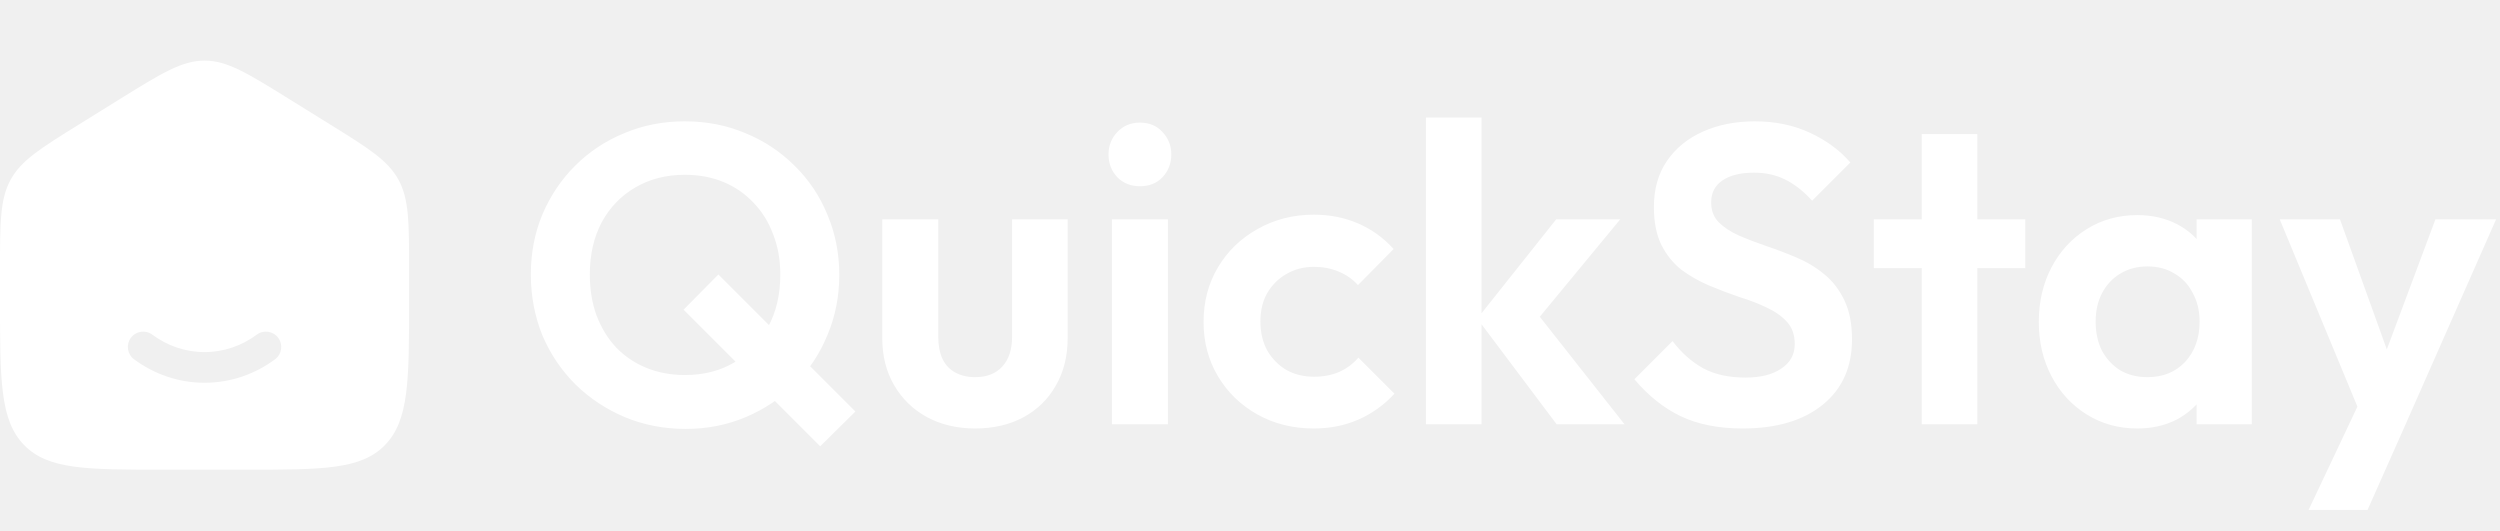
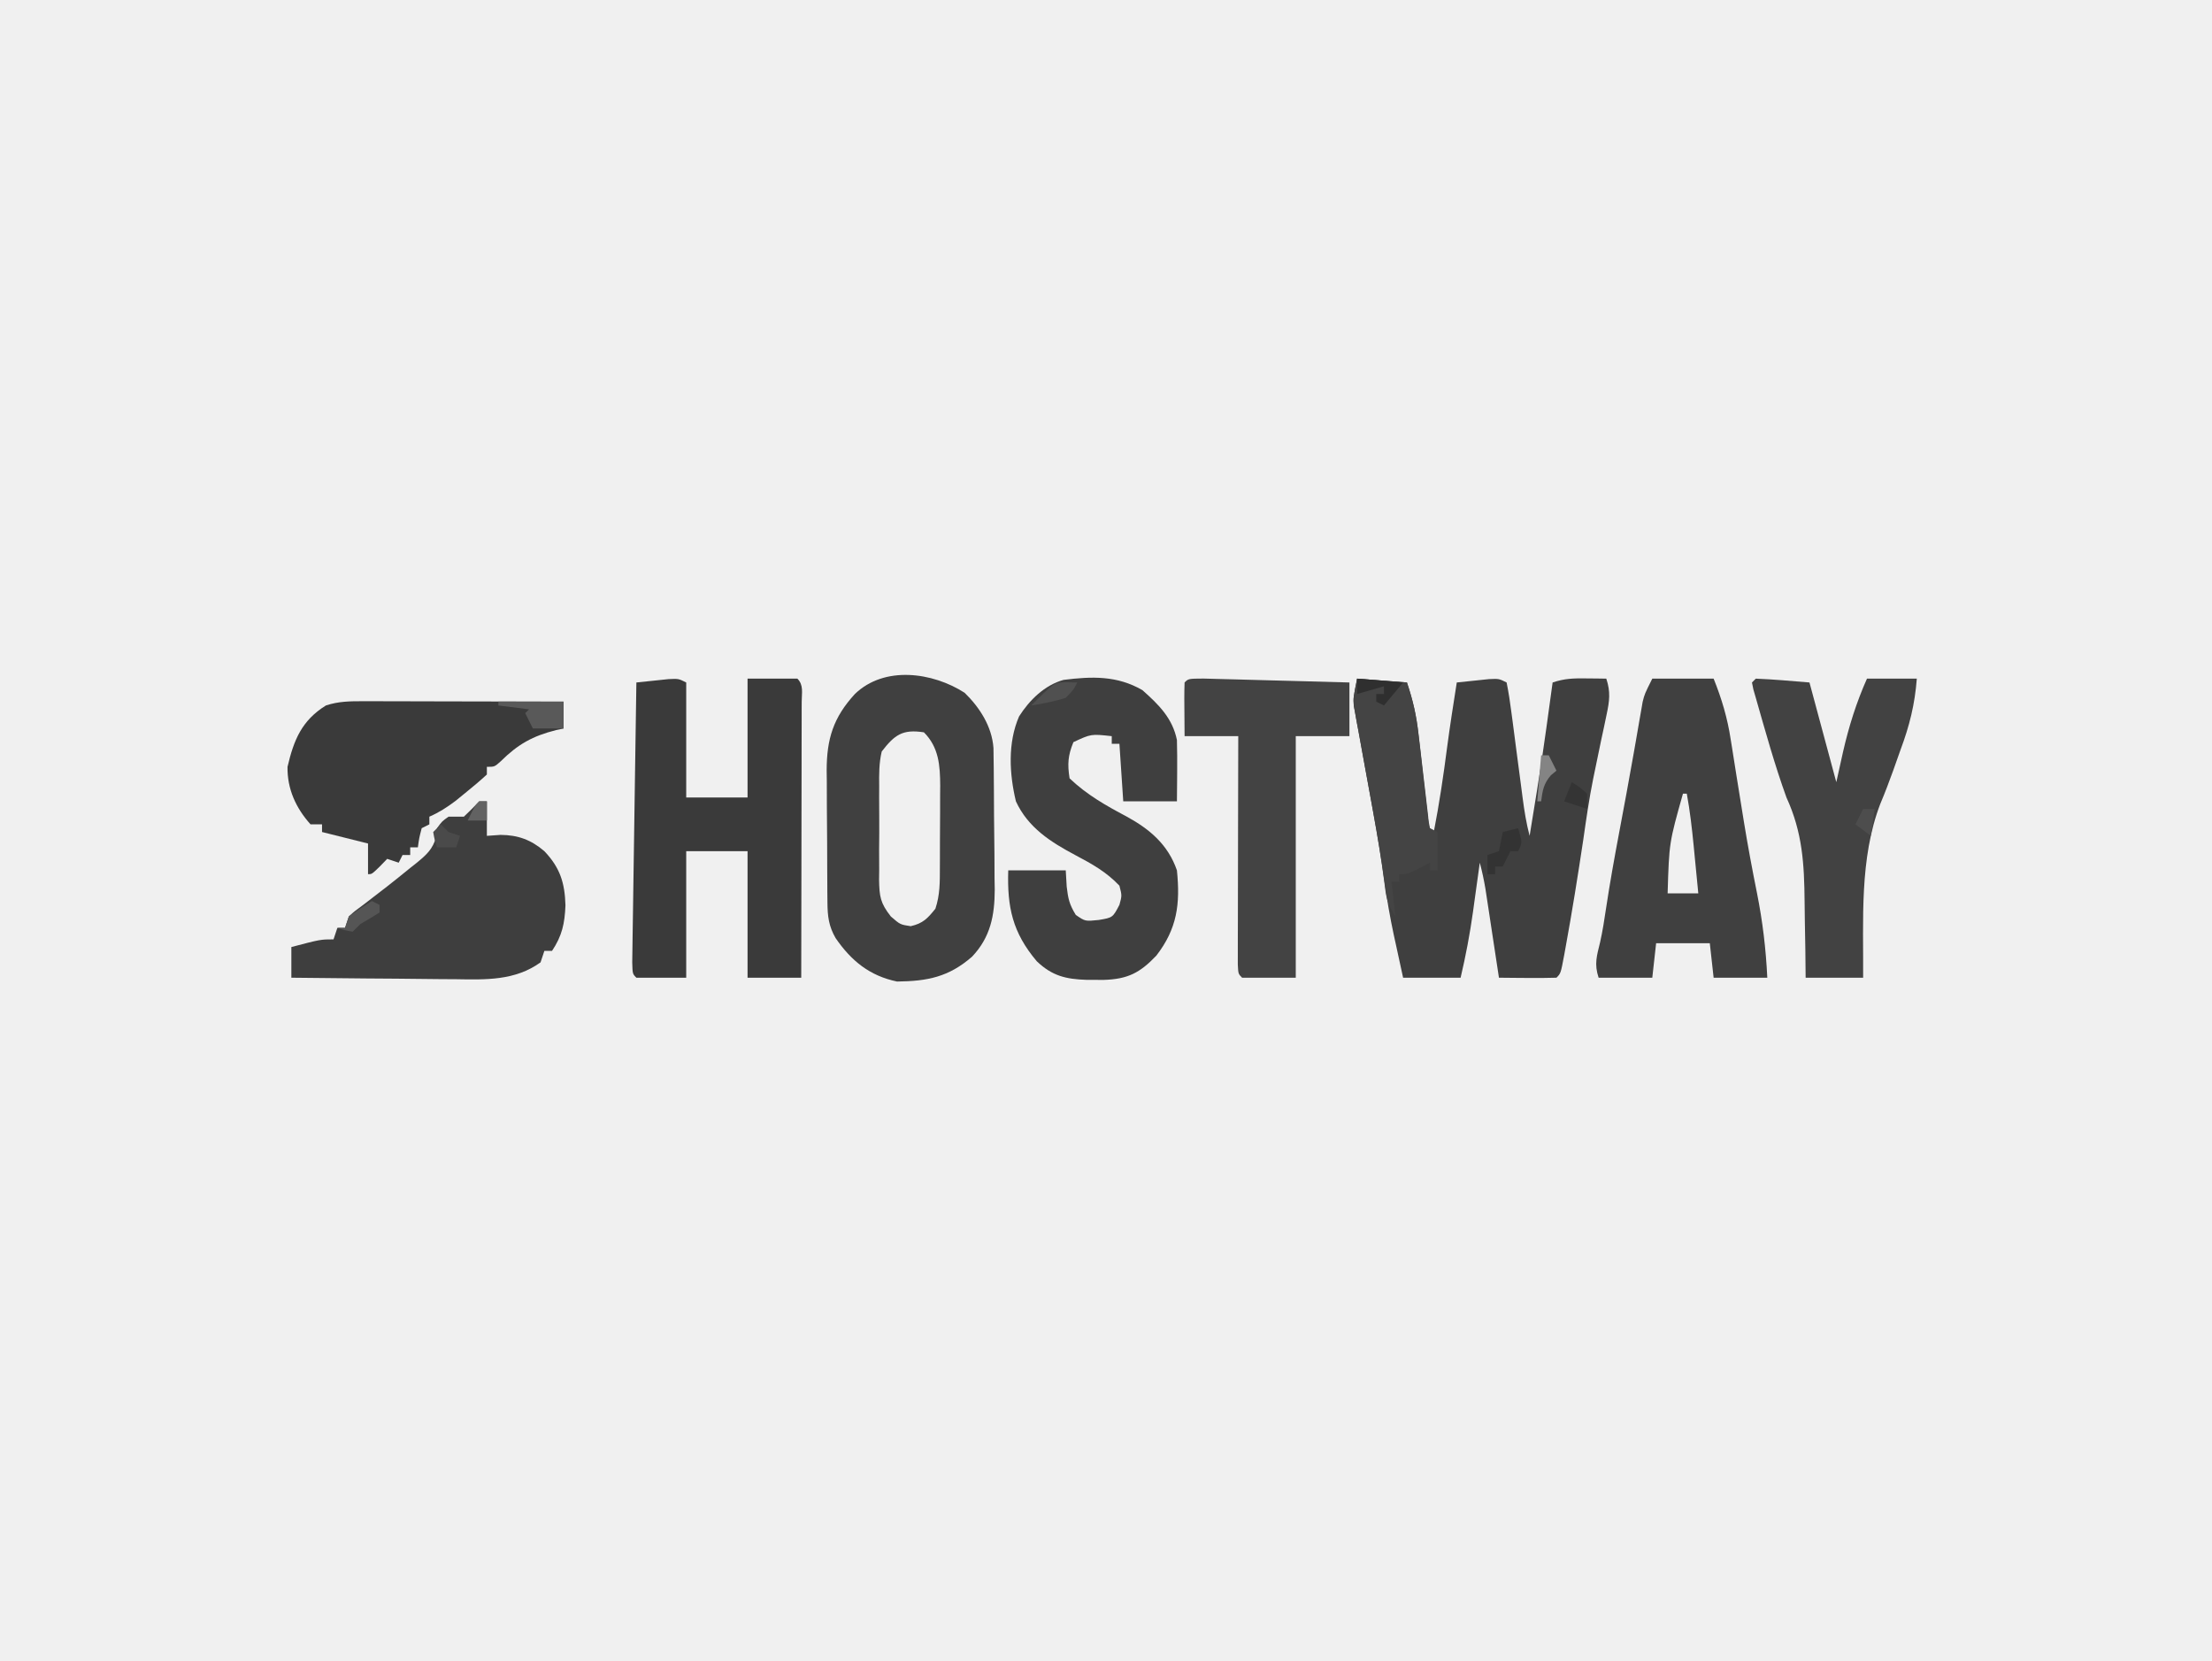
- <svg xmlns="http://www.w3.org/2000/svg" width="165" height="35" viewBox="0 0 165 35" fill="none">
-   <path d="M45.256 28.308C43.819 28.308 42.475 28.047 41.224 27.524C39.992 27.001 38.909 26.283 37.976 25.368C37.043 24.435 36.315 23.352 35.792 22.12C35.288 20.869 35.036 19.535 35.036 18.116C35.036 16.697 35.288 15.381 35.792 14.168C36.315 12.936 37.033 11.863 37.948 10.948C38.881 10.015 39.964 9.296 41.196 8.792C42.428 8.269 43.763 8.008 45.2 8.008C46.637 8.008 47.972 8.269 49.204 8.792C50.436 9.296 51.519 10.015 52.452 10.948C53.385 11.863 54.104 12.936 54.608 14.168C55.131 15.4 55.392 16.725 55.392 18.144C55.392 19.563 55.131 20.888 54.608 22.12C54.104 23.352 53.385 24.435 52.452 25.368C51.537 26.283 50.464 27.001 49.232 27.524C48 28.047 46.675 28.308 45.256 28.308ZM54.132 29.456L45.116 20.44L47.412 18.116L56.456 27.16L54.132 29.456ZM45.2 24.752C46.451 24.752 47.543 24.472 48.476 23.912C49.428 23.352 50.165 22.577 50.688 21.588C51.229 20.599 51.5 19.441 51.5 18.116C51.5 17.145 51.341 16.259 51.024 15.456C50.725 14.653 50.296 13.963 49.736 13.384C49.176 12.787 48.513 12.329 47.748 12.012C46.983 11.695 46.133 11.536 45.2 11.536C43.968 11.536 42.876 11.816 41.924 12.376C40.991 12.917 40.253 13.683 39.712 14.672C39.189 15.661 38.928 16.809 38.928 18.116C38.928 19.105 39.077 20.011 39.376 20.832C39.693 21.653 40.123 22.353 40.664 22.932C41.224 23.511 41.887 23.959 42.652 24.276C43.436 24.593 44.285 24.752 45.2 24.752ZM64.361 28.28C63.166 28.28 62.102 28.028 61.169 27.524C60.254 27.02 59.535 26.32 59.013 25.424C58.49 24.528 58.229 23.492 58.229 22.316V14.476H61.925V22.232C61.925 22.792 62.018 23.277 62.205 23.688C62.391 24.08 62.671 24.379 63.045 24.584C63.418 24.789 63.857 24.892 64.361 24.892C65.126 24.892 65.723 24.659 66.153 24.192C66.582 23.725 66.797 23.072 66.797 22.232V14.476H70.465V22.316C70.465 23.511 70.203 24.556 69.681 25.452C69.177 26.348 68.458 27.048 67.525 27.552C66.61 28.037 65.555 28.28 64.361 28.28ZM73.386 28V14.476H77.082V28H73.386ZM75.234 12.292C74.636 12.292 74.142 12.096 73.75 11.704C73.358 11.293 73.162 10.789 73.162 10.192C73.162 9.613 73.358 9.119 73.75 8.708C74.142 8.297 74.636 8.092 75.234 8.092C75.85 8.092 76.344 8.297 76.718 8.708C77.11 9.119 77.306 9.613 77.306 10.192C77.306 10.789 77.11 11.293 76.718 11.704C76.344 12.096 75.85 12.292 75.234 12.292ZM86.715 28.28C85.334 28.28 84.092 27.972 82.991 27.356C81.89 26.74 81.022 25.9 80.387 24.836C79.752 23.772 79.435 22.577 79.435 21.252C79.435 19.908 79.752 18.704 80.387 17.64C81.022 16.576 81.89 15.736 82.991 15.12C84.111 14.485 85.352 14.168 86.715 14.168C87.779 14.168 88.759 14.364 89.655 14.756C90.551 15.148 91.326 15.708 91.979 16.436L89.627 18.816C89.272 18.424 88.843 18.125 88.339 17.92C87.854 17.715 87.312 17.612 86.715 17.612C86.043 17.612 85.436 17.771 84.895 18.088C84.372 18.387 83.952 18.807 83.635 19.348C83.336 19.871 83.187 20.496 83.187 21.224C83.187 21.933 83.336 22.568 83.635 23.128C83.952 23.669 84.372 24.099 84.895 24.416C85.436 24.715 86.043 24.864 86.715 24.864C87.331 24.864 87.882 24.761 88.367 24.556C88.871 24.332 89.3 24.015 89.655 23.604L92.035 25.984C91.344 26.731 90.551 27.3 89.655 27.692C88.759 28.084 87.779 28.28 86.715 28.28ZM102.736 28L97.5 21.028L102.708 14.476H106.936L100.832 21.868L100.972 20.076L107.216 28H102.736ZM94.112 28V7.756H97.78V28H94.112ZM115.009 28.28C113.423 28.28 112.06 28.009 110.921 27.468C109.801 26.927 108.784 26.115 107.869 25.032L110.389 22.512C110.968 23.277 111.64 23.875 112.405 24.304C113.171 24.715 114.104 24.92 115.205 24.92C116.195 24.92 116.979 24.724 117.557 24.332C118.155 23.94 118.453 23.399 118.453 22.708C118.453 22.111 118.285 21.625 117.949 21.252C117.613 20.879 117.165 20.561 116.605 20.3C116.064 20.039 115.457 19.805 114.785 19.6C114.132 19.376 113.469 19.124 112.797 18.844C112.144 18.564 111.537 18.219 110.977 17.808C110.436 17.379 109.997 16.837 109.661 16.184C109.325 15.512 109.157 14.672 109.157 13.664C109.157 12.469 109.447 11.452 110.025 10.612C110.604 9.772 111.397 9.128 112.405 8.68C113.413 8.232 114.552 8.008 115.821 8.008C117.165 8.008 118.379 8.26 119.461 8.764C120.544 9.268 121.431 9.921 122.121 10.724L119.601 13.244C119.023 12.609 118.425 12.143 117.809 11.844C117.212 11.545 116.531 11.396 115.765 11.396C114.888 11.396 114.197 11.564 113.693 11.9C113.189 12.236 112.937 12.721 112.937 13.356C112.937 13.897 113.105 14.336 113.441 14.672C113.777 15.008 114.216 15.297 114.757 15.54C115.317 15.783 115.924 16.016 116.577 16.24C117.249 16.464 117.912 16.716 118.565 16.996C119.237 17.276 119.844 17.64 120.385 18.088C120.945 18.536 121.393 19.115 121.729 19.824C122.065 20.515 122.233 21.373 122.233 22.4C122.233 24.229 121.589 25.667 120.301 26.712C119.013 27.757 117.249 28.28 115.009 28.28ZM126.835 28V8.848H130.503V28H126.835ZM123.671 17.696V14.476H133.667V17.696H123.671ZM141.057 28.28C139.825 28.28 138.715 27.972 137.725 27.356C136.736 26.74 135.961 25.9 135.401 24.836C134.841 23.772 134.561 22.577 134.561 21.252C134.561 19.908 134.841 18.704 135.401 17.64C135.961 16.576 136.736 15.736 137.725 15.12C138.715 14.504 139.825 14.196 141.057 14.196C142.028 14.196 142.896 14.392 143.661 14.784C144.427 15.176 145.033 15.727 145.481 16.436C145.948 17.127 146.2 17.911 146.237 18.788V23.66C146.2 24.556 145.948 25.349 145.481 26.04C145.033 26.731 144.427 27.281 143.661 27.692C142.896 28.084 142.028 28.28 141.057 28.28ZM141.729 24.892C142.756 24.892 143.587 24.556 144.221 23.884C144.856 23.193 145.173 22.307 145.173 21.224C145.173 20.515 145.024 19.889 144.725 19.348C144.445 18.788 144.044 18.359 143.521 18.06C143.017 17.743 142.42 17.584 141.729 17.584C141.057 17.584 140.46 17.743 139.937 18.06C139.433 18.359 139.032 18.788 138.733 19.348C138.453 19.889 138.313 20.515 138.313 21.224C138.313 21.952 138.453 22.596 138.733 23.156C139.032 23.697 139.433 24.127 139.937 24.444C140.46 24.743 141.057 24.892 141.729 24.892ZM144.977 28V24.36L145.565 21.056L144.977 17.808V14.476H148.617V28H144.977ZM156.118 28.112L150.462 14.476H154.438L158.19 24.892H156.846L160.738 14.476H164.742L158.722 28.112H156.118ZM152.366 33.656L156.482 24.948L158.722 28.112L156.258 33.656H152.366Z" fill="white" />
-   <path fill-rule="evenodd" clip-rule="evenodd" d="M0.701 11.861C8.04663e-08 13.141 0 14.686 0 17.775V19.829C0 25.095 1.60933e-07 27.728 1.582 29.364C3.163 31 5.709 31 10.8 31H16.2C21.291 31 23.837 31 25.418 29.364C27 27.728 27 25.095 27 19.829V17.775C27 14.686 27 13.141 26.299 11.861C25.598 10.58 24.318 9.785 21.757 8.196L19.057 6.52C16.349 4.84 14.996 4 13.5 4C12.004 4 10.651 4.84 7.943 6.52L5.243 8.196C2.682 9.785 1.402 10.58 0.701 11.861ZM10.053 22.087C9.604 21.754 8.97 21.848 8.637 22.297C8.304 22.746 8.398 23.381 8.847 23.713C10.16 24.686 11.765 25.262 13.5 25.262C15.235 25.262 16.84 24.686 18.153 23.713C18.602 23.381 18.696 22.746 18.363 22.297C18.03 21.848 17.396 21.754 16.947 22.087C15.964 22.815 14.777 23.238 13.5 23.238C12.223 23.238 11.036 22.815 10.053 22.087Z" fill="white" />
+ <svg xmlns="http://www.w3.org/2000/svg" version="1.1" width="577" height="433">
+   <path d="M0 0 C4.29 0.33 8.58 0.66 13 1 C14.61 5.831 15.46 9.578 16.035 14.551 C16.119 15.25 16.202 15.95 16.288 16.67 C16.552 18.884 16.808 21.098 17.062 23.312 C17.321 25.545 17.582 27.777 17.847 30.008 C18.087 32.02 18.319 34.032 18.551 36.044 C18.683 38.881 18.683 38.881 20 40 C21.439 32.635 22.53 25.258 23.492 17.816 C24.24 12.197 25.113 6.599 26 1 C27.791 0.805 29.583 0.619 31.375 0.438 C32.872 0.281 32.872 0.281 34.398 0.121 C37 0 37 0 39 1 C39.525 3.626 39.923 6.18 40.254 8.832 C40.36 9.62 40.465 10.408 40.574 11.22 C40.912 13.75 41.238 16.281 41.562 18.812 C41.893 21.333 42.226 23.853 42.561 26.372 C42.769 27.942 42.974 29.513 43.176 31.084 C43.615 34.453 44.133 37.716 45 41 C48.258 21.038 48.258 21.038 51 1 C54.149 -0.05 56.388 -0.101 59.688 -0.062 C60.681 -0.053 61.675 -0.044 62.699 -0.035 C63.838 -0.018 63.838 -0.018 65 0 C66.159 3.453 65.831 5.869 65.074 9.402 C64.856 10.451 64.637 11.499 64.412 12.58 C64.173 13.688 63.934 14.796 63.688 15.938 C63.213 18.22 62.74 20.502 62.27 22.785 C62.045 23.872 61.82 24.959 61.588 26.079 C60.525 31.359 59.758 36.669 59 42 C57.582 51.396 56.094 60.779 54.375 70.125 C54.19 71.147 54.19 71.147 54.002 72.189 C53.12 76.88 53.12 76.88 52 78 C49.47 78.073 46.967 78.092 44.438 78.062 C43.371 78.056 43.371 78.056 42.283 78.049 C40.522 78.037 38.761 78.019 37 78 C36.884 77.233 36.768 76.467 36.649 75.677 C36.122 72.201 35.592 68.725 35.062 65.25 C34.88 64.043 34.698 62.837 34.51 61.594 C34.333 60.434 34.155 59.273 33.973 58.078 C33.81 57.01 33.648 55.942 33.481 54.841 C33.087 52.516 32.616 50.274 32 48 C31.92 48.589 31.839 49.178 31.756 49.785 C31.383 52.503 31.004 55.22 30.625 57.938 C30.436 59.327 30.436 59.327 30.242 60.744 C29.424 66.577 28.352 72.267 27 78 C22.05 78 17.1 78 12 78 C11.369 75.126 10.745 72.251 10.125 69.375 C9.951 68.586 9.777 67.797 9.598 66.984 C8.576 62.218 7.758 57.466 7.098 52.637 C6.287 46.748 5.301 40.907 4.238 35.059 C4.082 34.194 3.926 33.33 3.765 32.439 C3.118 28.858 2.468 25.277 1.805 21.698 C1.316 19.049 0.839 16.398 0.363 13.746 C0.211 12.941 0.059 12.136 -0.097 11.306 C-0.231 10.551 -0.365 9.795 -0.503 9.017 C-0.623 8.36 -0.744 7.703 -0.868 7.026 C-1 5 -1 5 0 0 Z " fill="#3F3F3F" transform="translate(354,177)" />
+   <path d="M0 0 C3.93 3.827 7.128 8.798 7.522 14.404 C7.537 15.61 7.537 15.61 7.552 16.841 C7.571 18.213 7.571 18.213 7.591 19.613 C7.598 20.601 7.606 21.588 7.613 22.605 C7.621 23.625 7.629 24.645 7.638 25.696 C7.652 27.858 7.662 30.019 7.67 32.18 C7.687 35.47 7.731 38.759 7.775 42.049 C7.786 44.151 7.794 46.253 7.801 48.355 C7.818 49.333 7.836 50.31 7.854 51.317 C7.832 58.108 6.74 63.772 1.927 68.836 C-4.172 74.147 -9.697 75.209 -17.625 75.312 C-24.795 73.824 -29.582 69.899 -33.645 63.996 C-35.448 60.899 -35.757 58.268 -35.786 54.769 C-35.796 53.85 -35.805 52.932 -35.815 51.986 C-35.819 50.996 -35.824 50.005 -35.828 48.984 C-35.834 47.962 -35.84 46.94 -35.845 45.886 C-35.855 43.721 -35.861 41.556 -35.865 39.39 C-35.875 36.089 -35.906 32.789 -35.938 29.488 C-35.944 27.383 -35.949 25.277 -35.953 23.172 C-35.965 22.189 -35.978 21.207 -35.991 20.195 C-35.964 12.035 -34.278 6.479 -28.625 0.312 C-20.906 -7.13 -8.349 -5.367 0 0 Z M-21.625 15.312 C-22.347 18.338 -22.327 21.275 -22.289 24.375 C-22.294 25.244 -22.299 26.113 -22.304 27.008 C-22.307 28.84 -22.298 30.673 -22.277 32.505 C-22.25 35.304 -22.277 38.099 -22.309 40.898 C-22.305 42.682 -22.299 44.466 -22.289 46.25 C-22.299 47.083 -22.309 47.917 -22.32 48.776 C-22.233 53.114 -22.014 54.818 -19.244 58.344 C-16.809 60.458 -16.809 60.458 -14.062 60.875 C-10.862 60.137 -9.656 58.852 -7.625 56.312 C-6.416 52.687 -6.463 49.35 -6.457 45.574 C-6.454 44.816 -6.45 44.057 -6.447 43.276 C-6.442 41.671 -6.44 40.067 -6.44 38.462 C-6.438 36.02 -6.419 33.577 -6.4 31.135 C-6.397 29.573 -6.395 28.011 -6.395 26.449 C-6.387 25.724 -6.38 24.999 -6.373 24.252 C-6.396 18.926 -6.737 14.201 -10.625 10.312 C-16.178 9.449 -18.263 10.951 -21.625 15.312 Z " fill="#404040" transform="translate(251.625,180.6875)" />
+   <path d="M0 0 C0 9.9 0 19.8 0 30 C5.28 30 10.56 30 16 30 C16 19.77 16 9.54 16 -1 C20.29 -1 24.58 -1 29 -1 C30.685 0.685 30.12 2.763 30.124 5.011 C30.119 6.086 30.119 6.086 30.114 7.182 C30.114 7.933 30.114 8.684 30.114 9.458 C30.113 11.953 30.105 14.447 30.098 16.941 C30.096 18.666 30.094 20.391 30.093 22.116 C30.09 26.665 30.08 31.214 30.069 35.763 C30.058 40.401 30.054 45.039 30.049 49.678 C30.038 58.785 30.021 67.893 30 77 C25.38 77 20.76 77 16 77 C16 66.11 16 55.22 16 44 C10.72 44 5.44 44 0 44 C0 54.89 0 65.78 0 77 C-4.29 77 -8.58 77 -13 77 C-14 76 -14 76 -14.082 72.994 C-14.067 71.633 -14.047 70.271 -14.022 68.91 C-14.012 68.168 -14.003 67.427 -13.993 66.663 C-13.96 64.201 -13.919 61.739 -13.879 59.277 C-13.855 57.575 -13.831 55.872 -13.807 54.17 C-13.744 49.68 -13.675 45.19 -13.605 40.701 C-13.535 36.123 -13.47 31.545 -13.404 26.967 C-13.275 17.978 -13.14 8.989 -13 0 C-11.209 -0.195 -9.417 -0.381 -7.625 -0.562 C-6.128 -0.719 -6.128 -0.719 -4.602 -0.879 C-2 -1 -2 -1 0 0 Z " fill="#3A3A3A" transform="translate(179,178)" />
+   <path d="M0 0 C4.264 3.779 7.856 7.33 9 13 C9.069 15.76 9.094 18.492 9.062 21.25 C9.058 21.995 9.053 22.74 9.049 23.508 C9.037 25.339 9.019 27.169 9 29 C4.38 29 -0.24 29 -5 29 C-5.33 24.05 -5.66 19.1 -6 14 C-6.66 14 -7.32 14 -8 14 C-8 13.34 -8 12.68 -8 12 C-13.388 11.405 -13.388 11.405 -18 13.562 C-19.426 17.038 -19.588 19.277 -19 23 C-14.514 27.277 -9.564 30.079 -4.123 32.961 C1.984 36.305 6.693 40.321 9 47 C9.892 55.773 9.074 62.202 3.625 69.25 C-0.637 73.715 -3.8 75.378 -10.079 75.57 C-10.816 75.567 -11.553 75.565 -12.312 75.562 C-13.071 75.56 -13.829 75.558 -14.61 75.555 C-19.98 75.378 -23.564 74.523 -27.559 70.707 C-33.901 63.196 -35.295 56.599 -35 47 C-30.05 47 -25.1 47 -20 47 C-19.918 48.403 -19.835 49.805 -19.75 51.25 C-19.385 54.376 -19.061 55.901 -17.375 58.625 C-14.934 60.311 -14.934 60.311 -11.375 59.938 C-7.745 59.325 -7.745 59.325 -6 56 C-5.333 53.587 -5.333 53.587 -6 51 C-9.394 47.422 -13.094 45.36 -17.438 43.062 C-23.924 39.621 -29.829 35.87 -33 29 C-34.719 21.809 -35.168 13.758 -32.18 6.855 C-29.458 2.574 -25.524 -1.296 -20.578 -2.676 C-13.147 -3.61 -6.588 -3.821 0 0 Z " fill="#3F3F3F" transform="translate(298,180)" />
+   <path d="M0 0 C5.28 0 10.56 0 16 0 C18.121 5.28 19.61 10.281 20.465 15.918 C20.583 16.649 20.701 17.381 20.823 18.134 C21.202 20.484 21.57 22.836 21.938 25.188 C22.457 28.433 22.982 31.677 23.508 34.922 C23.636 35.714 23.763 36.506 23.895 37.322 C24.907 43.554 26.068 49.748 27.312 55.938 C28.785 63.322 29.637 70.462 30 78 C25.38 78 20.76 78 16 78 C15.67 75.03 15.34 72.06 15 69 C10.38 69 5.76 69 1 69 C0.67 71.97 0.34 74.94 0 78 C-4.62 78 -9.24 78 -14 78 C-15.194 74.417 -14.468 72.287 -13.601 68.696 C-12.956 65.803 -12.502 62.921 -12.074 59.988 C-11.068 53.317 -9.876 46.692 -8.625 40.062 C-7.339 33.213 -6.055 26.365 -4.855 19.5 C-4.679 18.496 -4.502 17.491 -4.32 16.457 C-3.99 14.573 -3.664 12.688 -3.344 10.803 C-3.196 9.962 -3.047 9.121 -2.895 8.254 C-2.769 7.525 -2.644 6.796 -2.515 6.045 C-2 4 -2 4 0 0 Z M8 30 C4.396 42.787 4.396 42.787 4 56 C6.64 56 9.28 56 12 56 C11.691 52.791 11.377 49.583 11.062 46.375 C10.975 45.471 10.888 44.568 10.799 43.637 C10.347 39.056 9.835 34.53 9 30 C8.67 30 8.34 30 8 30 Z " fill="#404040" transform="translate(431,177)" />
+   <path d="M0 0 C0.66 0 1.32 0 2 0 C2 2.97 2 5.94 2 9 C3.176 8.918 4.351 8.835 5.562 8.75 C10.128 8.782 13.521 10.027 17 13 C21.079 17.285 22.332 21.244 22.5 27.125 C22.308 31.865 21.624 35.064 19 39 C18.34 39 17.68 39 17 39 C16.67 39.99 16.34 40.98 16 42 C9.338 46.791 1.727 46.528 -6.129 46.391 C-7.359 46.385 -8.589 46.379 -9.857 46.373 C-13.759 46.351 -17.661 46.301 -21.562 46.25 C-24.219 46.228 -26.876 46.212 -29.533 46.195 C-36.022 46.151 -42.511 46.085 -49 46 C-49 43.36 -49 40.72 -49 38 C-41.375 36 -41.375 36 -38 36 C-37.67 35.01 -37.34 34.02 -37 33 C-36.34 33 -35.68 33 -35 33 C-34.67 32.01 -34.34 31.02 -34 30 C-32.391 28.562 -32.391 28.562 -30.25 27 C-26.107 23.86 -22.021 20.67 -18 17.375 C-17.136 16.692 -17.136 16.692 -16.255 15.996 C-13.704 13.887 -12.146 12.502 -11.207 9.277 C-11.139 8.526 -11.07 7.774 -11 7 C-9.688 5.188 -9.688 5.188 -8 4 C-6.68 4 -5.36 4 -4 4 C-2.627 2.708 -1.29 1.376 0 0 Z " fill="#3E3E3E" transform="translate(125,209)" />
+   <path d="M0 0 C1.161 0 2.322 0 3.518 0 C5.39 0.008 5.39 0.008 7.3 0.016 C8.582 0.017 9.863 0.019 11.184 0.02 C14.584 0.024 17.983 0.034 21.383 0.045 C24.855 0.055 28.328 0.06 31.8 0.065 C38.607 0.075 45.414 0.092 52.222 0.114 C52.222 2.424 52.222 4.734 52.222 7.114 C51.278 7.317 51.278 7.317 50.315 7.524 C44.145 9.076 40.34 11.21 35.815 15.688 C34.222 17.114 34.222 17.114 32.222 17.114 C32.222 17.774 32.222 18.434 32.222 19.114 C30.529 20.678 28.766 22.167 26.972 23.614 C25.51 24.805 25.51 24.805 24.019 26.02 C21.773 27.701 19.775 28.995 17.222 30.114 C17.222 30.774 17.222 31.434 17.222 32.114 C16.232 32.609 16.232 32.609 15.222 33.114 C14.566 35.641 14.566 35.641 14.222 38.114 C13.562 38.114 12.902 38.114 12.222 38.114 C12.222 38.774 12.222 39.434 12.222 40.114 C11.562 40.114 10.902 40.114 10.222 40.114 C9.892 40.774 9.562 41.434 9.222 42.114 C7.737 41.619 7.737 41.619 6.222 41.114 C5.582 41.774 4.943 42.434 4.284 43.114 C2.222 45.114 2.222 45.114 1.222 45.114 C1.222 42.474 1.222 39.834 1.222 37.114 C-2.738 36.124 -6.698 35.134 -10.778 34.114 C-10.778 33.454 -10.778 32.794 -10.778 32.114 C-11.768 32.114 -12.758 32.114 -13.778 32.114 C-17.612 27.848 -19.875 22.846 -19.778 17.114 C-18.121 10.023 -16.035 5.024 -9.778 1.114 C-6.501 0.019 -3.439 -0.007 0 0 Z " fill="#3A3A3A" transform="translate(94.77832,182.8865)" />
+   <path d="M0 0 C4.68 0.179 9.331 0.621 14 1 C16.31 9.58 18.62 18.16 21 27 C21.578 24.401 22.155 21.802 22.75 19.125 C24.278 12.447 26.209 6.279 29 0 C33.29 0 37.58 0 42 0 C41.49 6.698 40.095 12.291 37.75 18.562 C37.117 20.351 36.484 22.14 35.852 23.93 C34.79 26.886 33.681 29.801 32.461 32.695 C26.998 46.976 28.097 62.911 28 78 C23.05 78 18.1 78 13 78 C12.974 75.529 12.948 73.058 12.922 70.512 C12.883 68.082 12.838 65.653 12.792 63.223 C12.764 61.553 12.743 59.882 12.729 58.211 C12.641 48.37 12.179 40.093 8 31 C4.914 22.478 2.494 13.709 0 5 C-0.208 4.282 -0.416 3.565 -0.63 2.825 C-0.752 2.223 -0.874 1.621 -1 1 C-0.67 0.67 -0.34 0.34 0 0 Z " fill="#424242" transform="translate(458,177)" />
+   <path d="M0 0 C1.772 0.042 3.544 0.09 5.316 0.143 C6.247 0.166 7.178 0.19 8.137 0.214 C11.123 0.291 14.108 0.375 17.094 0.459 C19.112 0.512 21.131 0.565 23.15 0.617 C28.111 0.747 33.071 0.883 38.031 1.022 C38.031 5.642 38.031 10.262 38.031 15.022 C33.411 15.022 28.791 15.022 24.031 15.022 C24.031 35.812 24.031 56.602 24.031 78.022 C19.411 78.022 14.791 78.022 10.031 78.022 C9.031 77.022 9.031 77.022 8.911 74.548 C8.913 73.449 8.915 72.349 8.917 71.217 C8.918 69.976 8.918 68.734 8.918 67.456 C8.923 66.091 8.928 64.726 8.933 63.362 C8.935 61.973 8.937 60.584 8.938 59.196 C8.941 55.535 8.951 51.873 8.962 48.212 C8.973 44.479 8.977 40.745 8.982 37.012 C8.993 29.682 9.011 22.352 9.031 15.022 C4.411 15.022 -0.209 15.022 -4.969 15.022 C-5.067 4.182 -5.067 4.182 -4.969 1.022 C-3.969 0.022 -3.969 0.022 0 0 Z " fill="#434343" transform="translate(313.969,176.9783)" />
+   <path d="M0 0 C4.29 0.33 8.58 0.66 13 1 C14.616 5.848 15.447 9.562 16 14.551 C16.167 15.985 16.333 17.419 16.5 18.854 C16.753 21.096 17.003 23.339 17.25 25.582 C17.492 27.76 17.746 29.937 18 32.113 C18.144 33.41 18.289 34.708 18.438 36.044 C18.623 37.02 18.809 37.995 19 39 C19.66 39.33 20.32 39.66 21 40 C21 43.3 21 46.6 21 50 C20.34 50 19.68 50 19 50 C19 49.34 19 48.68 19 48 C18.051 48.495 17.102 48.99 16.125 49.5 C13 51 13 51 11 51 C11 51.66 11 52.32 11 53 C10.34 53 9.68 53 9 53 C9.33 55.97 9.66 58.94 10 62 C7.794 58.692 7.572 56.994 7.105 53.098 C6.311 47.048 5.335 41.061 4.238 35.059 C4.082 34.195 3.926 33.331 3.765 32.441 C3.118 28.859 2.468 25.277 1.805 21.698 C1.316 19.049 0.839 16.398 0.363 13.746 C0.211 12.941 0.059 12.136 -0.097 11.306 C-0.231 10.551 -0.365 9.795 -0.503 9.017 C-0.623 8.36 -0.744 7.703 -0.868 7.026 C-1 5 -1 5 0 0 Z " fill="#444444" transform="translate(354,177)" />
+   <path d="M0 0 C5.61 0 11.22 0 17 0 C17 2.31 17 4.62 17 7 C14.36 7 11.72 7 9 7 C8.34 5.68 7.68 4.36 7 3 C7.33 2.67 7.66 2.34 8 2 C5.36 1.67 2.72 1.34 0 1 C0 0.67 0 0.34 0 0 Z " fill="#595959" transform="translate(130,183)" />
+   <path d="M0 0 C1.125 3.75 1.125 3.75 0 6 C-0.66 6 -1.32 6 -2 6 C-2.66 7.32 -3.32 8.64 -4 10 C-4.66 10 -5.32 10 -6 10 C-6 10.66 -6 11.32 -6 12 C-6.66 12 -7.32 12 -8 12 C-8 10.35 -8 8.7 -8 7 C-7.01 6.67 -6.02 6.34 -5 6 C-4.67 4.35 -4.34 2.7 -4 1 C-2.68 0.67 -1.36 0.34 0 0 Z " fill="#333333" transform="translate(396,216)" />
+   <path d="M0 0 C1.454 0.031 1.454 0.031 2.938 0.062 C2 1.938 2 1.938 -0.062 4.062 C-3.017 5.016 -5.999 5.574 -9.062 6.062 C-3.062 0.062 -3.062 0.062 0 0 Z " fill="#505050" transform="translate(278.0625,177.9375)" />
+   <path d="M0 0 C3.96 0.33 7.92 0.66 12 1 C10.35 2.98 8.7 4.96 7 7 C6.34 6.67 5.68 6.34 5 6 C5 5.34 5 4.68 5 4 C5.66 4 6.32 4 7 4 C7 3.34 7 2.68 7 2 C4.69 2.66 2.38 3.32 0 4 C0 2.68 0 1.36 0 0 Z " fill="#2F2F2F" transform="translate(354,177)" />
+   <path d="M0 0 C0.66 0.33 1.32 0.66 2 1 C2 1.66 2 2.32 2 3 C0.357 4.038 -1.312 5.036 -3 6 C-3.66 6.66 -4.32 7.32 -5 8 C-7.125 7.625 -7.125 7.625 -9 7 C-8.34 7 -7.68 7 -7 7 C-6.67 6.01 -6.34 5.02 -6 4 C-4.044 2.603 -2.046 1.262 0 0 Z " fill="#555555" transform="translate(97,235)" />
+   <path d="M0 0 C2 1.25 2 1.25 4 3 C4 4.32 4 5.64 4 7 C2.02 6.34 0.04 5.68 -2 5 C-1.34 3.35 -0.68 1.7 0 0 Z " fill="#343434" transform="translate(410,204)" />
+   <path d="M0 0 C0.66 0.66 1.32 1.32 2 2 C2.99 2.33 3.98 2.66 5 3 C4.67 3.99 4.34 4.98 4 6 C2.35 6 0.7 6 -1 6 C-1.625 4.125 -1.625 4.125 -2 2 C-1.34 1.34 -0.68 0.68 0 0 Z " fill="#4A4A4A" transform="translate(115,215)" />
+   <path d="M0 0 C0.99 0 1.98 0 3 0 C2.67 2.31 2.34 4.62 2 7 C0.68 6.01 -0.64 5.02 -2 4 C-1.34 2.68 -0.68 1.36 0 0 Z " fill="#4D4D4D" transform="translate(486,211)" />
+   <path d="M0 0 C0.66 0 1.32 0 2 0 C2.66 1.32 3.32 2.64 4 4 C3.526 4.392 3.051 4.784 2.562 5.188 C0.648 7.408 0.387 9.134 0 12 C-0.33 12 -0.66 12 -1 12 C-0.67 8.04 -0.34 4.08 0 0 Z " fill="#848484" transform="translate(402,197)" />
+   <path d="M0 0 C0.66 0 1.32 0 2 0 C2 1.65 2 3.3 2 5 C0.35 5 -1.3 5 -3 5 C-1.125 1.125 -1.125 1.125 0 0 Z " fill="#626262" transform="translate(125,209)" />
+   <path d="M0 0 C1.458 -0.054 2.916 -0.093 4.375 -0.125 C5.187 -0.148 5.999 -0.171 6.836 -0.195 C9 0 9 0 11 2 C9.02 2.66 7.04 3.32 5 4 C5 3.34 5 2.68 5 2 C3.35 1.67 1.7 1.34 0 1 C0 0.67 0 0.34 0 0 Z " fill="#434343" transform="translate(326,178)" />
</svg>
